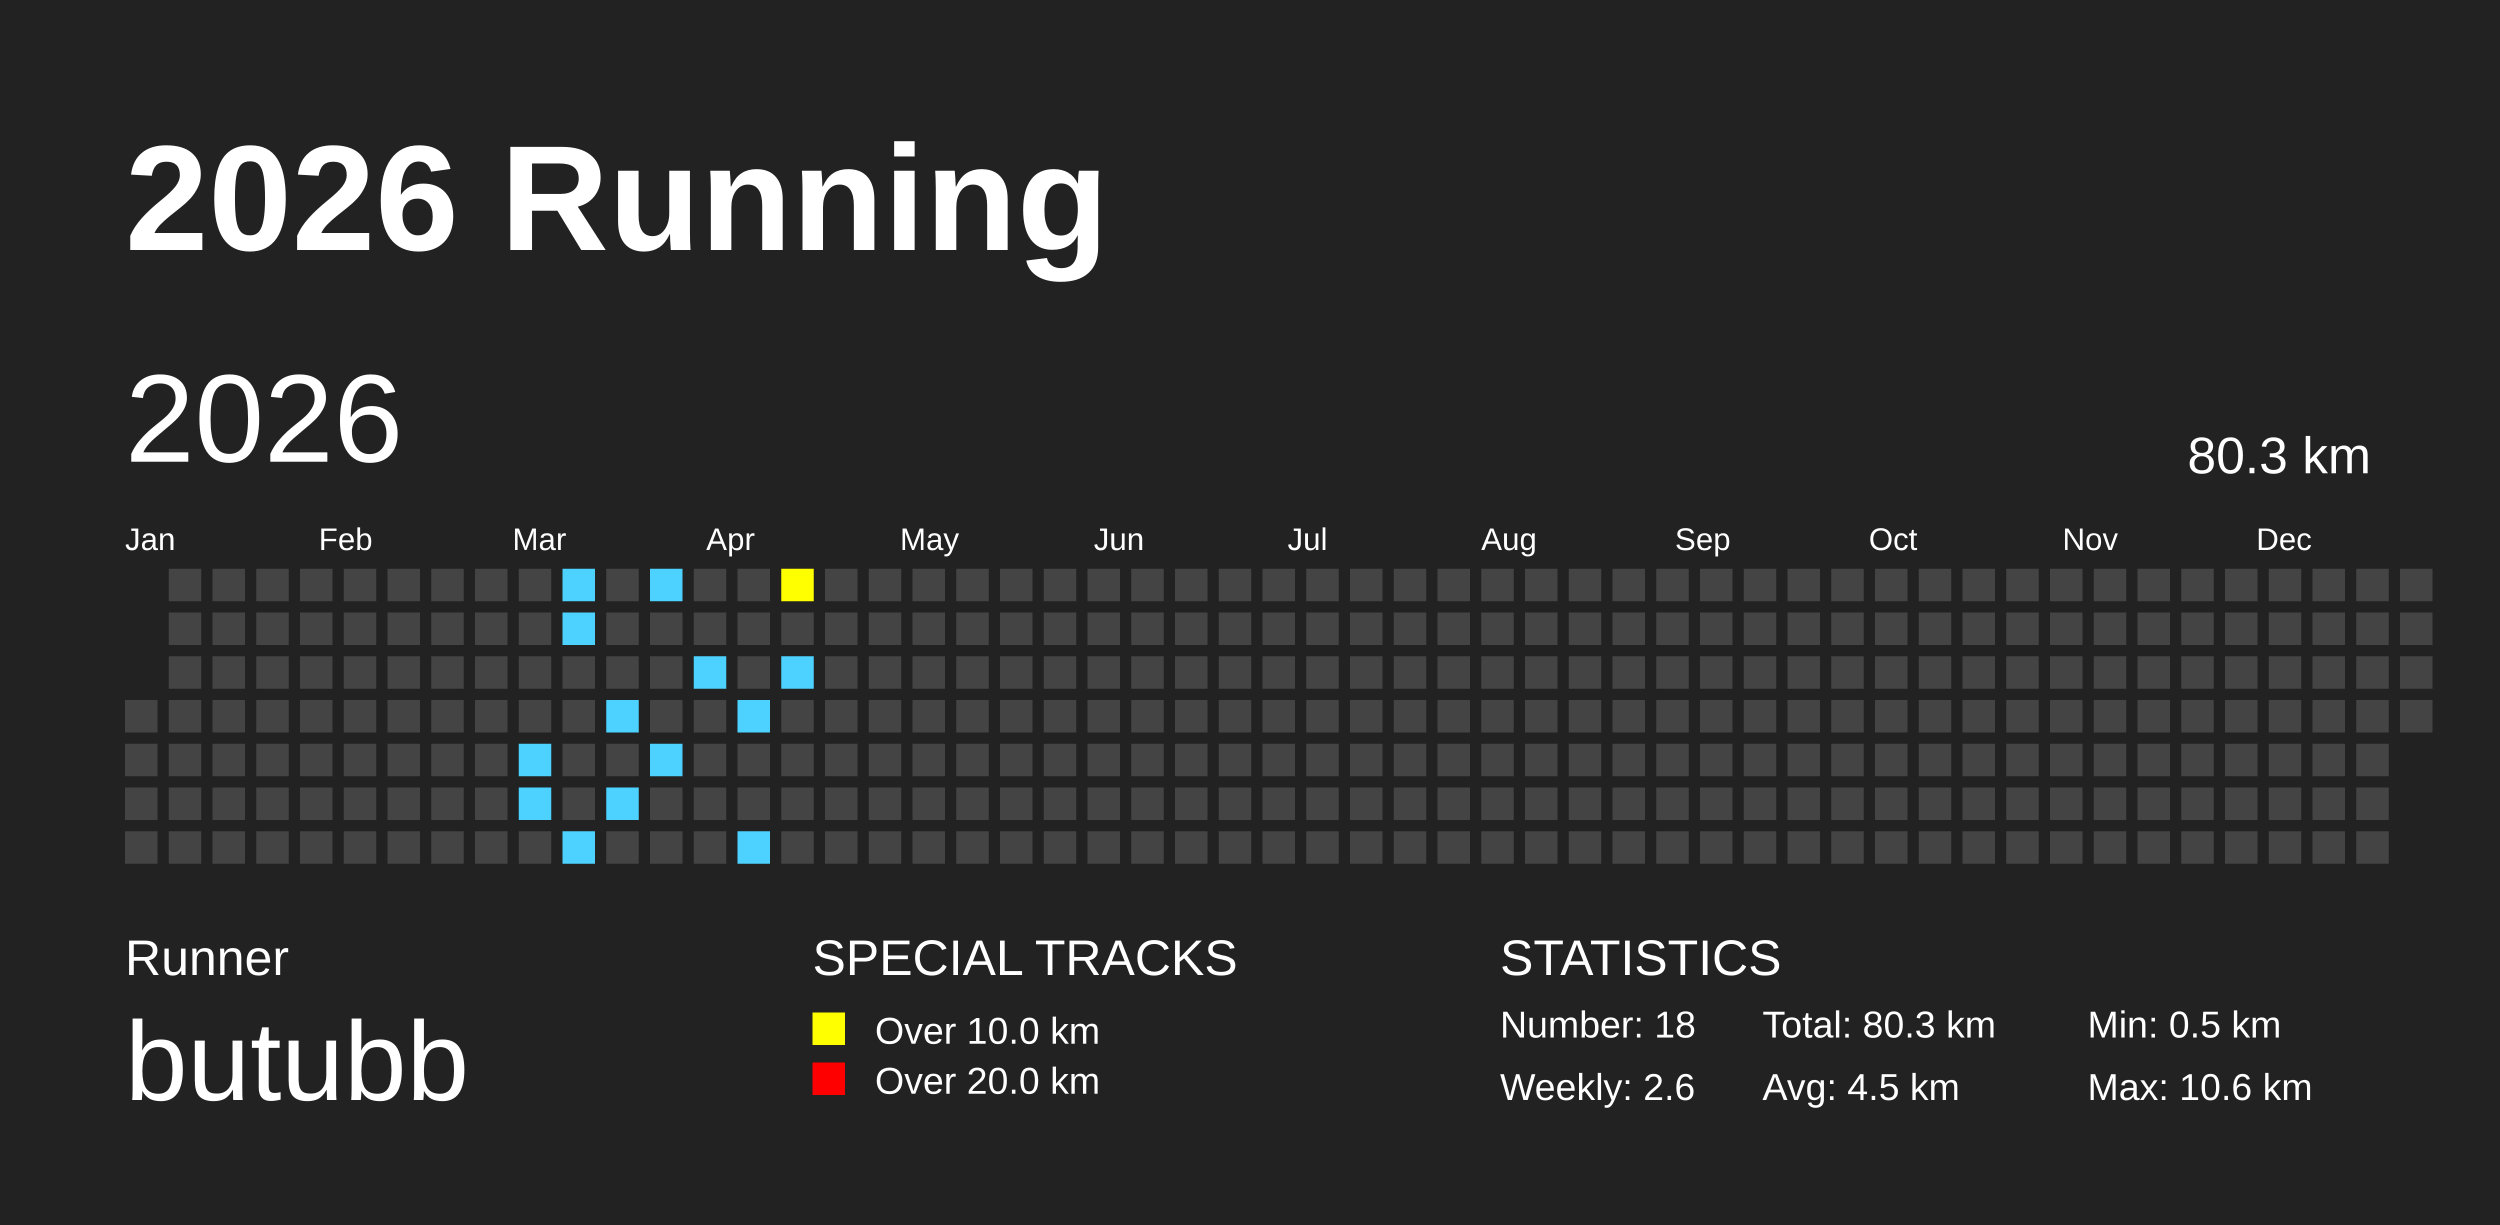
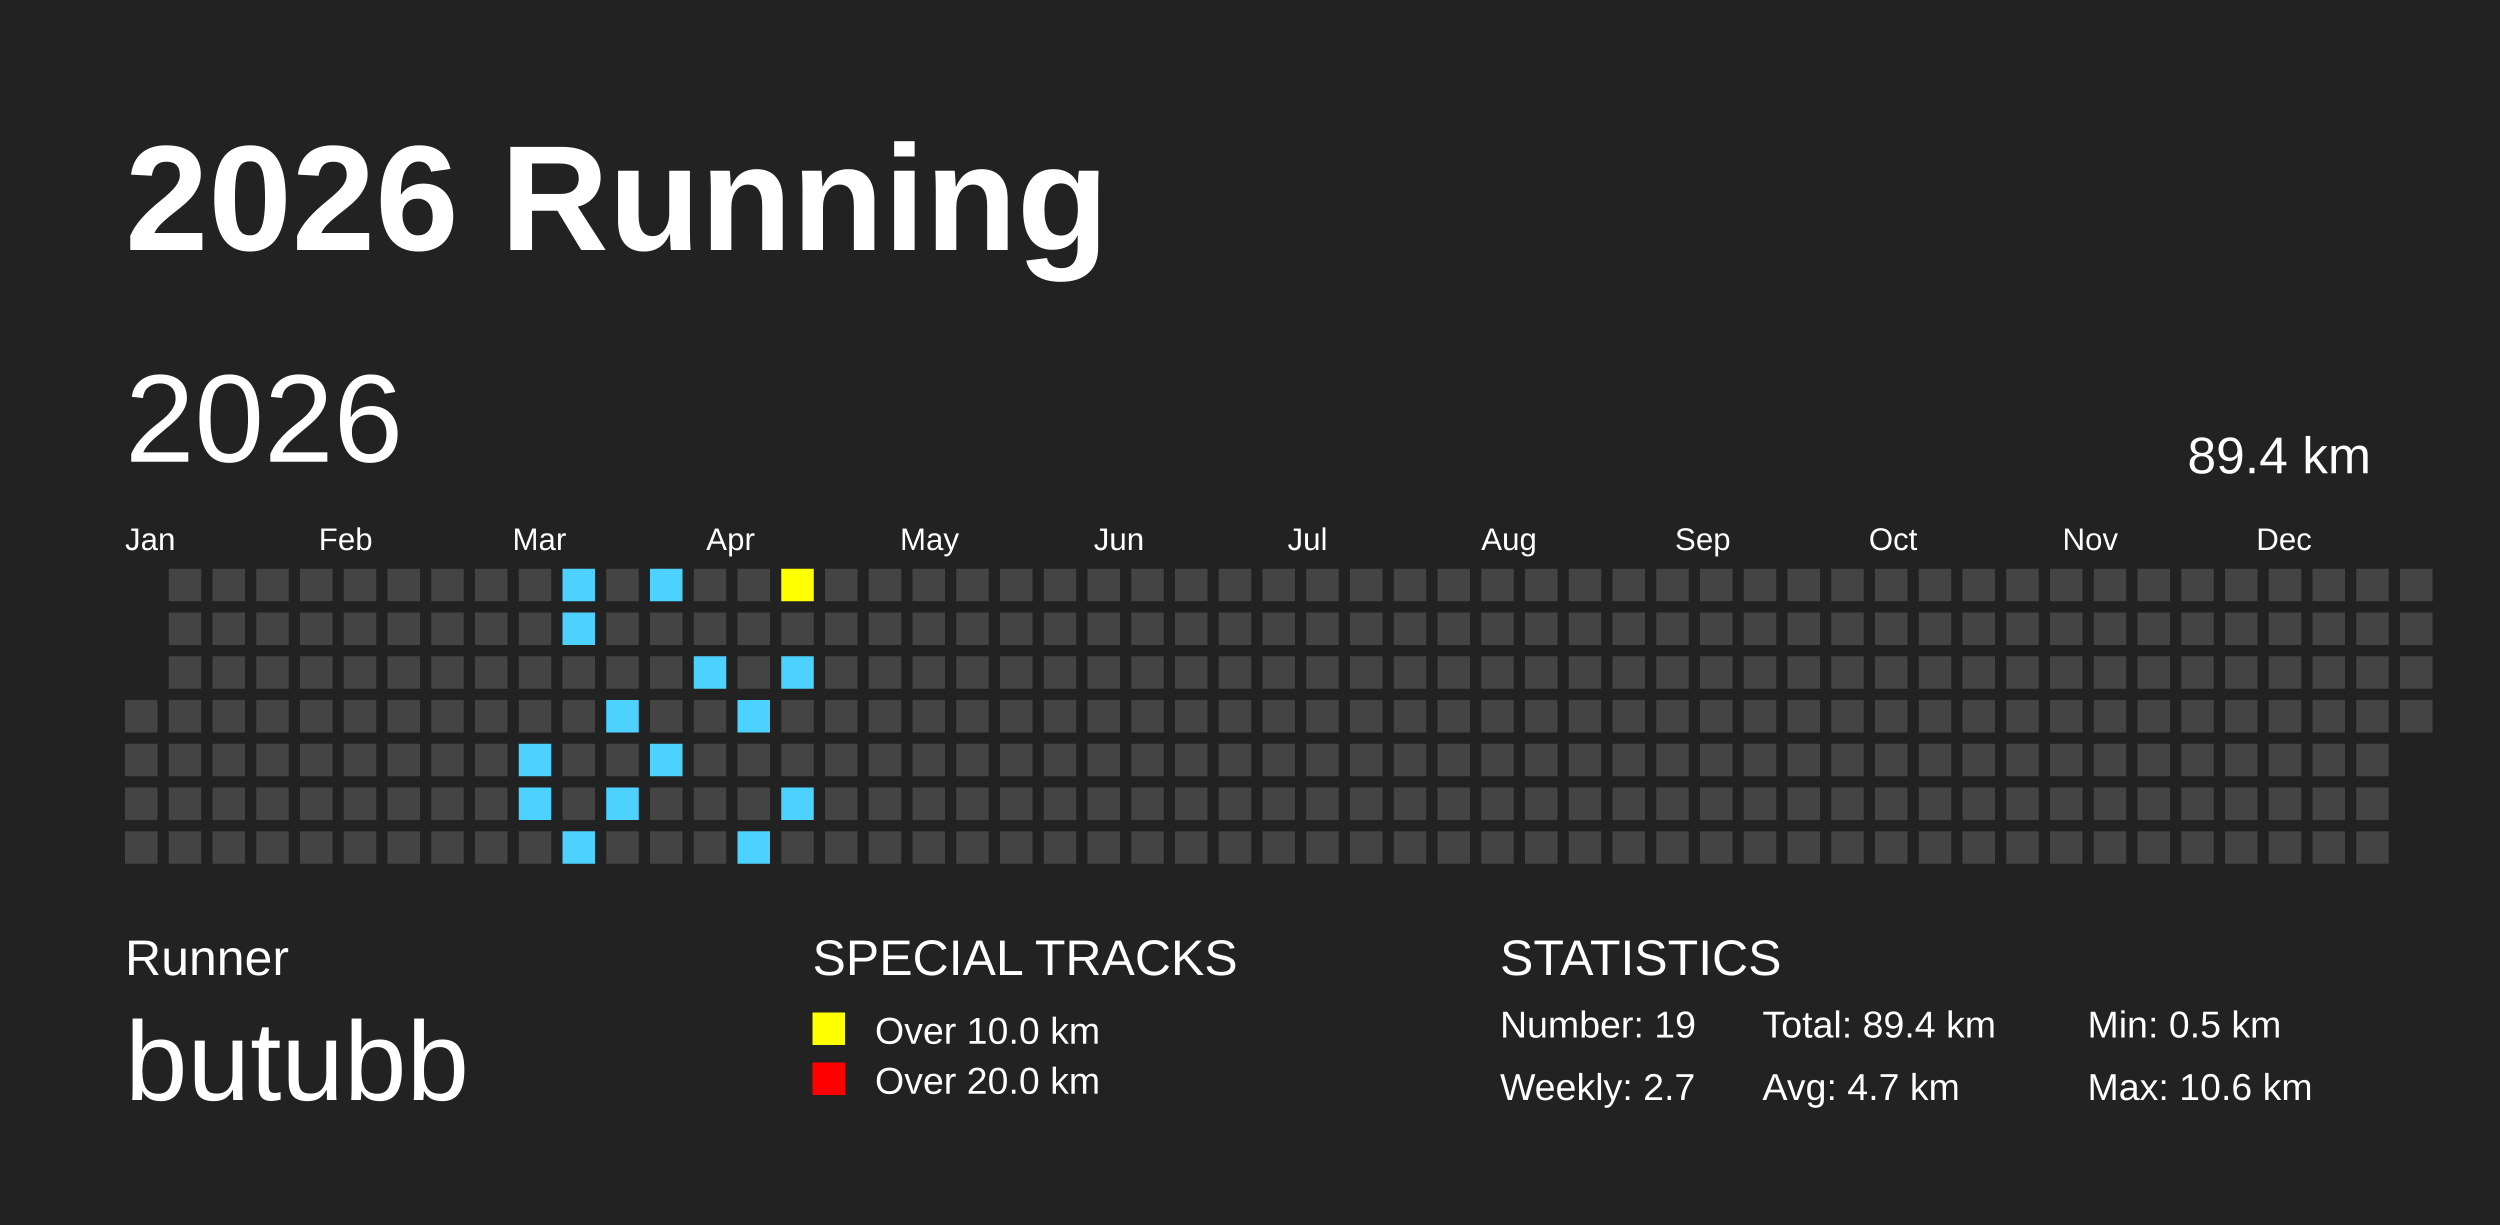
<svg xmlns="http://www.w3.org/2000/svg" baseProfile="full" height="98mm" version="1.1" viewBox="0,0,200,98" width="200mm">
  <defs />
  <rect fill="#222222" height="98" width="200" x="0" y="0" />
  <text fill="#FFFFFF" style="font-size:12px; font-family:Arial; font-weight:bold;" x="10" y="20">2026 Running</text>
  <text fill="#FFFFFF" style="font-size:4px; font-family:Arial" x="10" y="78">Runner</text>
  <text fill="#FFFFFF" style="font-size:9px; font-family:Arial" x="10" y="88">butubb</text>
  <text fill="#FFFFFF" style="font-size:4px; font-family:Arial" x="65" y="78">SPECIAL TRACKS</text>
  <rect fill="yellow" height="2.6" width="2.6" x="65" y="81" />
  <text fill="#FFFFFF" style="font-size:3px; font-family:Arial" x="70" y="83.5">Over 10.0 km</text>
  <rect fill="red" height="2.6" width="2.6" x="65" y="85" />
  <text fill="#FFFFFF" style="font-size:3px; font-family:Arial" x="70" y="87.5">Over 20.0 km</text>
  <text fill="#FFFFFF" style="font-size:4px; font-family:Arial" x="120" y="78">STATISTICS</text>
-   <text fill="#FFFFFF" style="font-size:3px; font-family:Arial" x="120" y="83">Number: 18</text>
-   <text fill="#FFFFFF" style="font-size:3px; font-family:Arial" x="120" y="88">Weekly: 2.6</text>
-   <text fill="#FFFFFF" style="font-size:3px; font-family:Arial" x="141" y="83">Total: 80.3 km</text>
-   <text fill="#FFFFFF" style="font-size:3px; font-family:Arial" x="141" y="88">Avg: 4.5 km</text>
+   <text fill="#FFFFFF" style="font-size:3px; font-family:Arial" x="120" y="83">Number: 19</text>
+   <text fill="#FFFFFF" style="font-size:3px; font-family:Arial" x="120" y="88">Weekly: 2.7</text>
+   <text fill="#FFFFFF" style="font-size:3px; font-family:Arial" x="141" y="83">Total: 89.4 km</text>
+   <text fill="#FFFFFF" style="font-size:3px; font-family:Arial" x="141" y="88">Avg: 4.7 km</text>
  <text fill="#FFFFFF" style="font-size:3px; font-family:Arial" x="167" y="83">Min: 0.5 km</text>
  <text fill="#FFFFFF" style="font-size:3px; font-family:Arial" x="167" y="88">Max: 10.6 km</text>
  <text dominant-baseline="hanging" fill="#FFFFFF" style="font-size:10.0px; font-family:Arial;" x="10" y="30">2026</text>
-   <text dominant-baseline="hanging" fill="#FFFFFF" style="font-size:4.125px; font-family:Arial;" x="175" y="35">80.3 km</text>
+   <text dominant-baseline="hanging" fill="#FFFFFF" style="font-size:4.125px; font-family:Arial;" x="175" y="35">89.4 km</text>
  <text fill="#FFFFFF" style="font-size:2.5px; font-family:Arial" x="10.0" y="44">Jan</text>
  <text fill="#FFFFFF" style="font-size:2.5px; font-family:Arial" x="25.5" y="44">Feb</text>
  <text fill="#FFFFFF" style="font-size:2.5px; font-family:Arial" x="41.0" y="44">Mar</text>
  <text fill="#FFFFFF" style="font-size:2.5px; font-family:Arial" x="56.5" y="44">Apr</text>
  <text fill="#FFFFFF" style="font-size:2.5px; font-family:Arial" x="72.0" y="44">May</text>
  <text fill="#FFFFFF" style="font-size:2.5px; font-family:Arial" x="87.5" y="44">Jun</text>
  <text fill="#FFFFFF" style="font-size:2.5px; font-family:Arial" x="103.0" y="44">Jul</text>
  <text fill="#FFFFFF" style="font-size:2.5px; font-family:Arial" x="118.5" y="44">Aug</text>
  <text fill="#FFFFFF" style="font-size:2.5px; font-family:Arial" x="134.0" y="44">Sep</text>
  <text fill="#FFFFFF" style="font-size:2.5px; font-family:Arial" x="149.5" y="44">Oct</text>
  <text fill="#FFFFFF" style="font-size:2.5px; font-family:Arial" x="165.0" y="44">Nov</text>
  <text fill="#FFFFFF" style="font-size:2.5px; font-family:Arial" x="180.5" y="44">Dec</text>
  <rect fill="#444444" height="2.6" width="2.6" x="10.0" y="56.0" />
  <rect fill="#444444" height="2.6" width="2.6" x="10.0" y="59.5" />
  <rect fill="#444444" height="2.6" width="2.6" x="10.0" y="63.0" />
  <rect fill="#444444" height="2.6" width="2.6" x="10.0" y="66.5" />
  <rect fill="#444444" height="2.6" width="2.6" x="13.5" y="45.5" />
  <rect fill="#444444" height="2.6" width="2.6" x="13.5" y="49.0" />
  <rect fill="#444444" height="2.6" width="2.6" x="13.5" y="52.5" />
  <rect fill="#444444" height="2.6" width="2.6" x="13.5" y="56.0" />
  <rect fill="#444444" height="2.6" width="2.6" x="13.5" y="59.5" />
  <rect fill="#444444" height="2.6" width="2.6" x="13.5" y="63.0" />
  <rect fill="#444444" height="2.6" width="2.6" x="13.5" y="66.5" />
  <rect fill="#444444" height="2.6" width="2.6" x="17.0" y="45.5" />
  <rect fill="#444444" height="2.6" width="2.6" x="17.0" y="49.0" />
  <rect fill="#444444" height="2.6" width="2.6" x="17.0" y="52.5" />
  <rect fill="#444444" height="2.6" width="2.6" x="17.0" y="56.0" />
  <rect fill="#444444" height="2.6" width="2.6" x="17.0" y="59.5" />
  <rect fill="#444444" height="2.6" width="2.6" x="17.0" y="63.0" />
  <rect fill="#444444" height="2.6" width="2.6" x="17.0" y="66.5" />
  <rect fill="#444444" height="2.6" width="2.6" x="20.5" y="45.5" />
  <rect fill="#444444" height="2.6" width="2.6" x="20.5" y="49.0" />
  <rect fill="#444444" height="2.6" width="2.6" x="20.5" y="52.5" />
  <rect fill="#444444" height="2.6" width="2.6" x="20.5" y="56.0" />
  <rect fill="#444444" height="2.6" width="2.6" x="20.5" y="59.5" />
  <rect fill="#444444" height="2.6" width="2.6" x="20.5" y="63.0" />
  <rect fill="#444444" height="2.6" width="2.6" x="20.5" y="66.5" />
  <rect fill="#444444" height="2.6" width="2.6" x="24.0" y="45.5" />
  <rect fill="#444444" height="2.6" width="2.6" x="24.0" y="49.0" />
  <rect fill="#444444" height="2.6" width="2.6" x="24.0" y="52.5" />
  <rect fill="#444444" height="2.6" width="2.6" x="24.0" y="56.0" />
  <rect fill="#444444" height="2.6" width="2.6" x="24.0" y="59.5" />
  <rect fill="#444444" height="2.6" width="2.6" x="24.0" y="63.0" />
  <rect fill="#444444" height="2.6" width="2.6" x="24.0" y="66.5" />
  <rect fill="#444444" height="2.6" width="2.6" x="27.5" y="45.5" />
  <rect fill="#444444" height="2.6" width="2.6" x="27.5" y="49.0" />
  <rect fill="#444444" height="2.6" width="2.6" x="27.5" y="52.5" />
  <rect fill="#444444" height="2.6" width="2.6" x="27.5" y="56.0" />
  <rect fill="#444444" height="2.6" width="2.6" x="27.5" y="59.5" />
  <rect fill="#444444" height="2.6" width="2.6" x="27.5" y="63.0" />
  <rect fill="#444444" height="2.6" width="2.6" x="27.5" y="66.5" />
  <rect fill="#444444" height="2.6" width="2.6" x="31.0" y="45.5" />
  <rect fill="#444444" height="2.6" width="2.6" x="31.0" y="49.0" />
  <rect fill="#444444" height="2.6" width="2.6" x="31.0" y="52.5" />
  <rect fill="#444444" height="2.6" width="2.6" x="31.0" y="56.0" />
  <rect fill="#444444" height="2.6" width="2.6" x="31.0" y="59.5" />
  <rect fill="#444444" height="2.6" width="2.6" x="31.0" y="63.0" />
  <rect fill="#444444" height="2.6" width="2.6" x="31.0" y="66.5" />
  <rect fill="#444444" height="2.6" width="2.6" x="34.5" y="45.5" />
  <rect fill="#444444" height="2.6" width="2.6" x="34.5" y="49.0" />
  <rect fill="#444444" height="2.6" width="2.6" x="34.5" y="52.5" />
  <rect fill="#444444" height="2.6" width="2.6" x="34.5" y="56.0" />
  <rect fill="#444444" height="2.6" width="2.6" x="34.5" y="59.5" />
  <rect fill="#444444" height="2.6" width="2.6" x="34.5" y="63.0" />
  <rect fill="#444444" height="2.6" width="2.6" x="34.5" y="66.5" />
  <rect fill="#444444" height="2.6" width="2.6" x="38.0" y="45.5" />
  <rect fill="#444444" height="2.6" width="2.6" x="38.0" y="49.0" />
  <rect fill="#444444" height="2.6" width="2.6" x="38.0" y="52.5" />
  <rect fill="#444444" height="2.6" width="2.6" x="38.0" y="56.0" />
  <rect fill="#444444" height="2.6" width="2.6" x="38.0" y="59.5" />
  <rect fill="#444444" height="2.6" width="2.6" x="38.0" y="63.0" />
  <rect fill="#444444" height="2.6" width="2.6" x="38.0" y="66.5" />
  <rect fill="#444444" height="2.6" width="2.6" x="41.5" y="45.5" />
  <rect fill="#444444" height="2.6" width="2.6" x="41.5" y="49.0" />
  <rect fill="#444444" height="2.6" width="2.6" x="41.5" y="52.5" />
  <rect fill="#444444" height="2.6" width="2.6" x="41.5" y="56.0" />
  <rect fill="#4DD2FF" height="2.6" width="2.6" x="41.5" y="59.5" />
  <rect fill="#4DD2FF" height="2.6" width="2.6" x="41.5" y="63.0" />
  <rect fill="#444444" height="2.6" width="2.6" x="41.5" y="66.5" />
  <rect fill="#4DD2FF" height="2.6" width="2.6" x="45.0" y="45.5" />
  <rect fill="#4DD2FF" height="2.6" width="2.6" x="45.0" y="49.0" />
  <rect fill="#444444" height="2.6" width="2.6" x="45.0" y="52.5" />
  <rect fill="#444444" height="2.6" width="2.6" x="45.0" y="56.0" />
  <rect fill="#444444" height="2.6" width="2.6" x="45.0" y="59.5" />
  <rect fill="#444444" height="2.6" width="2.6" x="45.0" y="63.0" />
  <rect fill="#4DD2FF" height="2.6" width="2.6" x="45.0" y="66.5" />
  <rect fill="#444444" height="2.6" width="2.6" x="48.5" y="45.5" />
  <rect fill="#444444" height="2.6" width="2.6" x="48.5" y="49.0" />
  <rect fill="#444444" height="2.6" width="2.6" x="48.5" y="52.5" />
  <rect fill="#4DD2FF" height="2.6" width="2.6" x="48.5" y="56.0" />
  <rect fill="#444444" height="2.6" width="2.6" x="48.5" y="59.5" />
  <rect fill="#4DD2FF" height="2.6" width="2.6" x="48.5" y="63.0" />
  <rect fill="#444444" height="2.6" width="2.6" x="48.5" y="66.5" />
  <rect fill="#4DD2FF" height="2.6" width="2.6" x="52.0" y="45.5" />
  <rect fill="#444444" height="2.6" width="2.6" x="52.0" y="49.0" />
  <rect fill="#444444" height="2.6" width="2.6" x="52.0" y="52.5" />
  <rect fill="#444444" height="2.6" width="2.6" x="52.0" y="56.0" />
  <rect fill="#4DD2FF" height="2.6" width="2.6" x="52.0" y="59.5" />
  <rect fill="#444444" height="2.6" width="2.6" x="52.0" y="63.0" />
  <rect fill="#444444" height="2.6" width="2.6" x="52.0" y="66.5" />
  <rect fill="#444444" height="2.6" width="2.6" x="55.5" y="45.5" />
  <rect fill="#444444" height="2.6" width="2.6" x="55.5" y="49.0" />
  <rect fill="#4DD2FF" height="2.6" width="2.6" x="55.5" y="52.5" />
  <rect fill="#444444" height="2.6" width="2.6" x="55.5" y="56.0" />
  <rect fill="#444444" height="2.6" width="2.6" x="55.5" y="59.5" />
  <rect fill="#444444" height="2.6" width="2.6" x="55.5" y="63.0" />
  <rect fill="#444444" height="2.6" width="2.6" x="55.5" y="66.5" />
  <rect fill="#444444" height="2.6" width="2.6" x="59.0" y="45.5" />
  <rect fill="#444444" height="2.6" width="2.6" x="59.0" y="49.0" />
  <rect fill="#444444" height="2.6" width="2.6" x="59.0" y="52.5" />
  <rect fill="#4DD2FF" height="2.6" width="2.6" x="59.0" y="56.0" />
  <rect fill="#444444" height="2.6" width="2.6" x="59.0" y="59.5" />
  <rect fill="#444444" height="2.6" width="2.6" x="59.0" y="63.0" />
  <rect fill="#4DD2FF" height="2.6" width="2.6" x="59.0" y="66.5" />
  <rect fill="yellow" height="2.6" width="2.6" x="62.5" y="45.5" />
  <rect fill="#444444" height="2.6" width="2.6" x="62.5" y="49.0" />
  <rect fill="#4DD2FF" height="2.6" width="2.6" x="62.5" y="52.5" />
  <rect fill="#444444" height="2.6" width="2.6" x="62.5" y="56.0" />
  <rect fill="#444444" height="2.6" width="2.6" x="62.5" y="59.5" />
-   <rect fill="#444444" height="2.6" width="2.6" x="62.5" y="63.0" />
+   <rect fill="#4DD2FF" height="2.6" width="2.6" x="62.5" y="63.0" />
  <rect fill="#444444" height="2.6" width="2.6" x="62.5" y="66.5" />
  <rect fill="#444444" height="2.6" width="2.6" x="66.0" y="45.5" />
  <rect fill="#444444" height="2.6" width="2.6" x="66.0" y="49.0" />
  <rect fill="#444444" height="2.6" width="2.6" x="66.0" y="52.5" />
  <rect fill="#444444" height="2.6" width="2.6" x="66.0" y="56.0" />
  <rect fill="#444444" height="2.6" width="2.6" x="66.0" y="59.5" />
  <rect fill="#444444" height="2.6" width="2.6" x="66.0" y="63.0" />
  <rect fill="#444444" height="2.6" width="2.6" x="66.0" y="66.5" />
  <rect fill="#444444" height="2.6" width="2.6" x="69.5" y="45.5" />
  <rect fill="#444444" height="2.6" width="2.6" x="69.5" y="49.0" />
  <rect fill="#444444" height="2.6" width="2.6" x="69.5" y="52.5" />
  <rect fill="#444444" height="2.6" width="2.6" x="69.5" y="56.0" />
  <rect fill="#444444" height="2.6" width="2.6" x="69.5" y="59.5" />
  <rect fill="#444444" height="2.6" width="2.6" x="69.5" y="63.0" />
  <rect fill="#444444" height="2.6" width="2.6" x="69.5" y="66.5" />
  <rect fill="#444444" height="2.6" width="2.6" x="73.0" y="45.5" />
  <rect fill="#444444" height="2.6" width="2.6" x="73.0" y="49.0" />
  <rect fill="#444444" height="2.6" width="2.6" x="73.0" y="52.5" />
  <rect fill="#444444" height="2.6" width="2.6" x="73.0" y="56.0" />
  <rect fill="#444444" height="2.6" width="2.6" x="73.0" y="59.5" />
  <rect fill="#444444" height="2.6" width="2.6" x="73.0" y="63.0" />
  <rect fill="#444444" height="2.6" width="2.6" x="73.0" y="66.5" />
  <rect fill="#444444" height="2.6" width="2.6" x="76.5" y="45.5" />
  <rect fill="#444444" height="2.6" width="2.6" x="76.5" y="49.0" />
  <rect fill="#444444" height="2.6" width="2.6" x="76.5" y="52.5" />
  <rect fill="#444444" height="2.6" width="2.6" x="76.5" y="56.0" />
  <rect fill="#444444" height="2.6" width="2.6" x="76.5" y="59.5" />
  <rect fill="#444444" height="2.6" width="2.6" x="76.5" y="63.0" />
  <rect fill="#444444" height="2.6" width="2.6" x="76.5" y="66.5" />
  <rect fill="#444444" height="2.6" width="2.6" x="80.0" y="45.5" />
  <rect fill="#444444" height="2.6" width="2.6" x="80.0" y="49.0" />
  <rect fill="#444444" height="2.6" width="2.6" x="80.0" y="52.5" />
  <rect fill="#444444" height="2.6" width="2.6" x="80.0" y="56.0" />
  <rect fill="#444444" height="2.6" width="2.6" x="80.0" y="59.5" />
  <rect fill="#444444" height="2.6" width="2.6" x="80.0" y="63.0" />
  <rect fill="#444444" height="2.6" width="2.6" x="80.0" y="66.5" />
  <rect fill="#444444" height="2.6" width="2.6" x="83.5" y="45.5" />
  <rect fill="#444444" height="2.6" width="2.6" x="83.5" y="49.0" />
  <rect fill="#444444" height="2.6" width="2.6" x="83.5" y="52.5" />
  <rect fill="#444444" height="2.6" width="2.6" x="83.5" y="56.0" />
  <rect fill="#444444" height="2.6" width="2.6" x="83.5" y="59.5" />
  <rect fill="#444444" height="2.6" width="2.6" x="83.5" y="63.0" />
  <rect fill="#444444" height="2.6" width="2.6" x="83.5" y="66.5" />
  <rect fill="#444444" height="2.6" width="2.6" x="87.0" y="45.5" />
  <rect fill="#444444" height="2.6" width="2.6" x="87.0" y="49.0" />
  <rect fill="#444444" height="2.6" width="2.6" x="87.0" y="52.5" />
  <rect fill="#444444" height="2.6" width="2.6" x="87.0" y="56.0" />
  <rect fill="#444444" height="2.6" width="2.6" x="87.0" y="59.5" />
  <rect fill="#444444" height="2.6" width="2.6" x="87.0" y="63.0" />
  <rect fill="#444444" height="2.6" width="2.6" x="87.0" y="66.5" />
  <rect fill="#444444" height="2.6" width="2.6" x="90.5" y="45.5" />
  <rect fill="#444444" height="2.6" width="2.6" x="90.5" y="49.0" />
  <rect fill="#444444" height="2.6" width="2.6" x="90.5" y="52.5" />
  <rect fill="#444444" height="2.6" width="2.6" x="90.5" y="56.0" />
  <rect fill="#444444" height="2.6" width="2.6" x="90.5" y="59.5" />
  <rect fill="#444444" height="2.6" width="2.6" x="90.5" y="63.0" />
  <rect fill="#444444" height="2.6" width="2.6" x="90.5" y="66.5" />
  <rect fill="#444444" height="2.6" width="2.6" x="94.0" y="45.5" />
  <rect fill="#444444" height="2.6" width="2.6" x="94.0" y="49.0" />
  <rect fill="#444444" height="2.6" width="2.6" x="94.0" y="52.5" />
  <rect fill="#444444" height="2.6" width="2.6" x="94.0" y="56.0" />
  <rect fill="#444444" height="2.6" width="2.6" x="94.0" y="59.5" />
  <rect fill="#444444" height="2.6" width="2.6" x="94.0" y="63.0" />
  <rect fill="#444444" height="2.6" width="2.6" x="94.0" y="66.5" />
  <rect fill="#444444" height="2.6" width="2.6" x="97.5" y="45.5" />
  <rect fill="#444444" height="2.6" width="2.6" x="97.5" y="49.0" />
  <rect fill="#444444" height="2.6" width="2.6" x="97.5" y="52.5" />
  <rect fill="#444444" height="2.6" width="2.6" x="97.5" y="56.0" />
  <rect fill="#444444" height="2.6" width="2.6" x="97.5" y="59.5" />
  <rect fill="#444444" height="2.6" width="2.6" x="97.5" y="63.0" />
  <rect fill="#444444" height="2.6" width="2.6" x="97.5" y="66.5" />
  <rect fill="#444444" height="2.6" width="2.6" x="101.0" y="45.5" />
  <rect fill="#444444" height="2.6" width="2.6" x="101.0" y="49.0" />
  <rect fill="#444444" height="2.6" width="2.6" x="101.0" y="52.5" />
  <rect fill="#444444" height="2.6" width="2.6" x="101.0" y="56.0" />
  <rect fill="#444444" height="2.6" width="2.6" x="101.0" y="59.5" />
  <rect fill="#444444" height="2.6" width="2.6" x="101.0" y="63.0" />
  <rect fill="#444444" height="2.6" width="2.6" x="101.0" y="66.5" />
  <rect fill="#444444" height="2.6" width="2.6" x="104.5" y="45.5" />
  <rect fill="#444444" height="2.6" width="2.6" x="104.5" y="49.0" />
  <rect fill="#444444" height="2.6" width="2.6" x="104.5" y="52.5" />
  <rect fill="#444444" height="2.6" width="2.6" x="104.5" y="56.0" />
  <rect fill="#444444" height="2.6" width="2.6" x="104.5" y="59.5" />
  <rect fill="#444444" height="2.6" width="2.6" x="104.5" y="63.0" />
  <rect fill="#444444" height="2.6" width="2.6" x="104.5" y="66.5" />
  <rect fill="#444444" height="2.6" width="2.6" x="108.0" y="45.5" />
  <rect fill="#444444" height="2.6" width="2.6" x="108.0" y="49.0" />
  <rect fill="#444444" height="2.6" width="2.6" x="108.0" y="52.5" />
  <rect fill="#444444" height="2.6" width="2.6" x="108.0" y="56.0" />
  <rect fill="#444444" height="2.6" width="2.6" x="108.0" y="59.5" />
  <rect fill="#444444" height="2.6" width="2.6" x="108.0" y="63.0" />
  <rect fill="#444444" height="2.6" width="2.6" x="108.0" y="66.5" />
  <rect fill="#444444" height="2.6" width="2.6" x="111.5" y="45.5" />
  <rect fill="#444444" height="2.6" width="2.6" x="111.5" y="49.0" />
  <rect fill="#444444" height="2.6" width="2.6" x="111.5" y="52.5" />
  <rect fill="#444444" height="2.6" width="2.6" x="111.5" y="56.0" />
  <rect fill="#444444" height="2.6" width="2.6" x="111.5" y="59.5" />
  <rect fill="#444444" height="2.6" width="2.6" x="111.5" y="63.0" />
  <rect fill="#444444" height="2.6" width="2.6" x="111.5" y="66.5" />
  <rect fill="#444444" height="2.6" width="2.6" x="115.0" y="45.5" />
  <rect fill="#444444" height="2.6" width="2.6" x="115.0" y="49.0" />
  <rect fill="#444444" height="2.6" width="2.6" x="115.0" y="52.5" />
  <rect fill="#444444" height="2.6" width="2.6" x="115.0" y="56.0" />
  <rect fill="#444444" height="2.6" width="2.6" x="115.0" y="59.5" />
  <rect fill="#444444" height="2.6" width="2.6" x="115.0" y="63.0" />
  <rect fill="#444444" height="2.6" width="2.6" x="115.0" y="66.5" />
  <rect fill="#444444" height="2.6" width="2.6" x="118.5" y="45.5" />
  <rect fill="#444444" height="2.6" width="2.6" x="118.5" y="49.0" />
  <rect fill="#444444" height="2.6" width="2.6" x="118.5" y="52.5" />
  <rect fill="#444444" height="2.6" width="2.6" x="118.5" y="56.0" />
  <rect fill="#444444" height="2.6" width="2.6" x="118.5" y="59.5" />
  <rect fill="#444444" height="2.6" width="2.6" x="118.5" y="63.0" />
  <rect fill="#444444" height="2.6" width="2.6" x="118.5" y="66.5" />
  <rect fill="#444444" height="2.6" width="2.6" x="122.0" y="45.5" />
  <rect fill="#444444" height="2.6" width="2.6" x="122.0" y="49.0" />
  <rect fill="#444444" height="2.6" width="2.6" x="122.0" y="52.5" />
  <rect fill="#444444" height="2.6" width="2.6" x="122.0" y="56.0" />
  <rect fill="#444444" height="2.6" width="2.6" x="122.0" y="59.5" />
  <rect fill="#444444" height="2.6" width="2.6" x="122.0" y="63.0" />
  <rect fill="#444444" height="2.6" width="2.6" x="122.0" y="66.5" />
  <rect fill="#444444" height="2.6" width="2.6" x="125.5" y="45.5" />
  <rect fill="#444444" height="2.6" width="2.6" x="125.5" y="49.0" />
  <rect fill="#444444" height="2.6" width="2.6" x="125.5" y="52.5" />
  <rect fill="#444444" height="2.6" width="2.6" x="125.5" y="56.0" />
  <rect fill="#444444" height="2.6" width="2.6" x="125.5" y="59.5" />
  <rect fill="#444444" height="2.6" width="2.6" x="125.5" y="63.0" />
  <rect fill="#444444" height="2.6" width="2.6" x="125.5" y="66.5" />
  <rect fill="#444444" height="2.6" width="2.6" x="129.0" y="45.5" />
  <rect fill="#444444" height="2.6" width="2.6" x="129.0" y="49.0" />
  <rect fill="#444444" height="2.6" width="2.6" x="129.0" y="52.5" />
  <rect fill="#444444" height="2.6" width="2.6" x="129.0" y="56.0" />
  <rect fill="#444444" height="2.6" width="2.6" x="129.0" y="59.5" />
  <rect fill="#444444" height="2.6" width="2.6" x="129.0" y="63.0" />
  <rect fill="#444444" height="2.6" width="2.6" x="129.0" y="66.5" />
  <rect fill="#444444" height="2.6" width="2.6" x="132.5" y="45.5" />
  <rect fill="#444444" height="2.6" width="2.6" x="132.5" y="49.0" />
  <rect fill="#444444" height="2.6" width="2.6" x="132.5" y="52.5" />
  <rect fill="#444444" height="2.6" width="2.6" x="132.5" y="56.0" />
  <rect fill="#444444" height="2.6" width="2.6" x="132.5" y="59.5" />
  <rect fill="#444444" height="2.6" width="2.6" x="132.5" y="63.0" />
  <rect fill="#444444" height="2.6" width="2.6" x="132.5" y="66.5" />
  <rect fill="#444444" height="2.6" width="2.6" x="136.0" y="45.5" />
  <rect fill="#444444" height="2.6" width="2.6" x="136.0" y="49.0" />
  <rect fill="#444444" height="2.6" width="2.6" x="136.0" y="52.5" />
  <rect fill="#444444" height="2.6" width="2.6" x="136.0" y="56.0" />
  <rect fill="#444444" height="2.6" width="2.6" x="136.0" y="59.5" />
  <rect fill="#444444" height="2.6" width="2.6" x="136.0" y="63.0" />
  <rect fill="#444444" height="2.6" width="2.6" x="136.0" y="66.5" />
  <rect fill="#444444" height="2.6" width="2.6" x="139.5" y="45.5" />
  <rect fill="#444444" height="2.6" width="2.6" x="139.5" y="49.0" />
  <rect fill="#444444" height="2.6" width="2.6" x="139.5" y="52.5" />
  <rect fill="#444444" height="2.6" width="2.6" x="139.5" y="56.0" />
  <rect fill="#444444" height="2.6" width="2.6" x="139.5" y="59.5" />
  <rect fill="#444444" height="2.6" width="2.6" x="139.5" y="63.0" />
  <rect fill="#444444" height="2.6" width="2.6" x="139.5" y="66.5" />
  <rect fill="#444444" height="2.6" width="2.6" x="143.0" y="45.5" />
  <rect fill="#444444" height="2.6" width="2.6" x="143.0" y="49.0" />
  <rect fill="#444444" height="2.6" width="2.6" x="143.0" y="52.5" />
  <rect fill="#444444" height="2.6" width="2.6" x="143.0" y="56.0" />
  <rect fill="#444444" height="2.6" width="2.6" x="143.0" y="59.5" />
  <rect fill="#444444" height="2.6" width="2.6" x="143.0" y="63.0" />
  <rect fill="#444444" height="2.6" width="2.6" x="143.0" y="66.5" />
  <rect fill="#444444" height="2.6" width="2.6" x="146.5" y="45.5" />
  <rect fill="#444444" height="2.6" width="2.6" x="146.5" y="49.0" />
  <rect fill="#444444" height="2.6" width="2.6" x="146.5" y="52.5" />
  <rect fill="#444444" height="2.6" width="2.6" x="146.5" y="56.0" />
  <rect fill="#444444" height="2.6" width="2.6" x="146.5" y="59.5" />
  <rect fill="#444444" height="2.6" width="2.6" x="146.5" y="63.0" />
  <rect fill="#444444" height="2.6" width="2.6" x="146.5" y="66.5" />
  <rect fill="#444444" height="2.6" width="2.6" x="150.0" y="45.5" />
  <rect fill="#444444" height="2.6" width="2.6" x="150.0" y="49.0" />
  <rect fill="#444444" height="2.6" width="2.6" x="150.0" y="52.5" />
  <rect fill="#444444" height="2.6" width="2.6" x="150.0" y="56.0" />
  <rect fill="#444444" height="2.6" width="2.6" x="150.0" y="59.5" />
  <rect fill="#444444" height="2.6" width="2.6" x="150.0" y="63.0" />
  <rect fill="#444444" height="2.6" width="2.6" x="150.0" y="66.5" />
  <rect fill="#444444" height="2.6" width="2.6" x="153.5" y="45.5" />
  <rect fill="#444444" height="2.6" width="2.6" x="153.5" y="49.0" />
  <rect fill="#444444" height="2.6" width="2.6" x="153.5" y="52.5" />
  <rect fill="#444444" height="2.6" width="2.6" x="153.5" y="56.0" />
  <rect fill="#444444" height="2.6" width="2.6" x="153.5" y="59.5" />
  <rect fill="#444444" height="2.6" width="2.6" x="153.5" y="63.0" />
  <rect fill="#444444" height="2.6" width="2.6" x="153.5" y="66.5" />
  <rect fill="#444444" height="2.6" width="2.6" x="157.0" y="45.5" />
  <rect fill="#444444" height="2.6" width="2.6" x="157.0" y="49.0" />
  <rect fill="#444444" height="2.6" width="2.6" x="157.0" y="52.5" />
  <rect fill="#444444" height="2.6" width="2.6" x="157.0" y="56.0" />
  <rect fill="#444444" height="2.6" width="2.6" x="157.0" y="59.5" />
  <rect fill="#444444" height="2.6" width="2.6" x="157.0" y="63.0" />
  <rect fill="#444444" height="2.6" width="2.6" x="157.0" y="66.5" />
  <rect fill="#444444" height="2.6" width="2.6" x="160.5" y="45.5" />
  <rect fill="#444444" height="2.6" width="2.6" x="160.5" y="49.0" />
  <rect fill="#444444" height="2.6" width="2.6" x="160.5" y="52.5" />
  <rect fill="#444444" height="2.6" width="2.6" x="160.5" y="56.0" />
  <rect fill="#444444" height="2.6" width="2.6" x="160.5" y="59.5" />
  <rect fill="#444444" height="2.6" width="2.6" x="160.5" y="63.0" />
  <rect fill="#444444" height="2.6" width="2.6" x="160.5" y="66.5" />
  <rect fill="#444444" height="2.6" width="2.6" x="164.0" y="45.5" />
  <rect fill="#444444" height="2.6" width="2.6" x="164.0" y="49.0" />
  <rect fill="#444444" height="2.6" width="2.6" x="164.0" y="52.5" />
  <rect fill="#444444" height="2.6" width="2.6" x="164.0" y="56.0" />
  <rect fill="#444444" height="2.6" width="2.6" x="164.0" y="59.5" />
  <rect fill="#444444" height="2.6" width="2.6" x="164.0" y="63.0" />
  <rect fill="#444444" height="2.6" width="2.6" x="164.0" y="66.5" />
  <rect fill="#444444" height="2.6" width="2.6" x="167.5" y="45.5" />
  <rect fill="#444444" height="2.6" width="2.6" x="167.5" y="49.0" />
  <rect fill="#444444" height="2.6" width="2.6" x="167.5" y="52.5" />
  <rect fill="#444444" height="2.6" width="2.6" x="167.5" y="56.0" />
  <rect fill="#444444" height="2.6" width="2.6" x="167.5" y="59.5" />
  <rect fill="#444444" height="2.6" width="2.6" x="167.5" y="63.0" />
  <rect fill="#444444" height="2.6" width="2.6" x="167.5" y="66.5" />
  <rect fill="#444444" height="2.6" width="2.6" x="171.0" y="45.5" />
  <rect fill="#444444" height="2.6" width="2.6" x="171.0" y="49.0" />
  <rect fill="#444444" height="2.6" width="2.6" x="171.0" y="52.5" />
  <rect fill="#444444" height="2.6" width="2.6" x="171.0" y="56.0" />
  <rect fill="#444444" height="2.6" width="2.6" x="171.0" y="59.5" />
  <rect fill="#444444" height="2.6" width="2.6" x="171.0" y="63.0" />
  <rect fill="#444444" height="2.6" width="2.6" x="171.0" y="66.5" />
  <rect fill="#444444" height="2.6" width="2.6" x="174.5" y="45.5" />
  <rect fill="#444444" height="2.6" width="2.6" x="174.5" y="49.0" />
  <rect fill="#444444" height="2.6" width="2.6" x="174.5" y="52.5" />
  <rect fill="#444444" height="2.6" width="2.6" x="174.5" y="56.0" />
  <rect fill="#444444" height="2.6" width="2.6" x="174.5" y="59.5" />
  <rect fill="#444444" height="2.6" width="2.6" x="174.5" y="63.0" />
  <rect fill="#444444" height="2.6" width="2.6" x="174.5" y="66.5" />
  <rect fill="#444444" height="2.6" width="2.6" x="178.0" y="45.5" />
  <rect fill="#444444" height="2.6" width="2.6" x="178.0" y="49.0" />
  <rect fill="#444444" height="2.6" width="2.6" x="178.0" y="52.5" />
  <rect fill="#444444" height="2.6" width="2.6" x="178.0" y="56.0" />
  <rect fill="#444444" height="2.6" width="2.6" x="178.0" y="59.5" />
  <rect fill="#444444" height="2.6" width="2.6" x="178.0" y="63.0" />
  <rect fill="#444444" height="2.6" width="2.6" x="178.0" y="66.5" />
  <rect fill="#444444" height="2.6" width="2.6" x="181.5" y="45.5" />
  <rect fill="#444444" height="2.6" width="2.6" x="181.5" y="49.0" />
  <rect fill="#444444" height="2.6" width="2.6" x="181.5" y="52.5" />
  <rect fill="#444444" height="2.6" width="2.6" x="181.5" y="56.0" />
  <rect fill="#444444" height="2.6" width="2.6" x="181.5" y="59.5" />
  <rect fill="#444444" height="2.6" width="2.6" x="181.5" y="63.0" />
  <rect fill="#444444" height="2.6" width="2.6" x="181.5" y="66.5" />
  <rect fill="#444444" height="2.6" width="2.6" x="185.0" y="45.5" />
  <rect fill="#444444" height="2.6" width="2.6" x="185.0" y="49.0" />
  <rect fill="#444444" height="2.6" width="2.6" x="185.0" y="52.5" />
  <rect fill="#444444" height="2.6" width="2.6" x="185.0" y="56.0" />
  <rect fill="#444444" height="2.6" width="2.6" x="185.0" y="59.5" />
  <rect fill="#444444" height="2.6" width="2.6" x="185.0" y="63.0" />
  <rect fill="#444444" height="2.6" width="2.6" x="185.0" y="66.5" />
  <rect fill="#444444" height="2.6" width="2.6" x="188.5" y="45.5" />
  <rect fill="#444444" height="2.6" width="2.6" x="188.5" y="49.0" />
  <rect fill="#444444" height="2.6" width="2.6" x="188.5" y="52.5" />
  <rect fill="#444444" height="2.6" width="2.6" x="188.5" y="56.0" />
  <rect fill="#444444" height="2.6" width="2.6" x="188.5" y="59.5" />
  <rect fill="#444444" height="2.6" width="2.6" x="188.5" y="63.0" />
  <rect fill="#444444" height="2.6" width="2.6" x="188.5" y="66.5" />
  <rect fill="#444444" height="2.6" width="2.6" x="192.0" y="45.5" />
  <rect fill="#444444" height="2.6" width="2.6" x="192.0" y="49.0" />
  <rect fill="#444444" height="2.6" width="2.6" x="192.0" y="52.5" />
  <rect fill="#444444" height="2.6" width="2.6" x="192.0" y="56.0" />
</svg>
